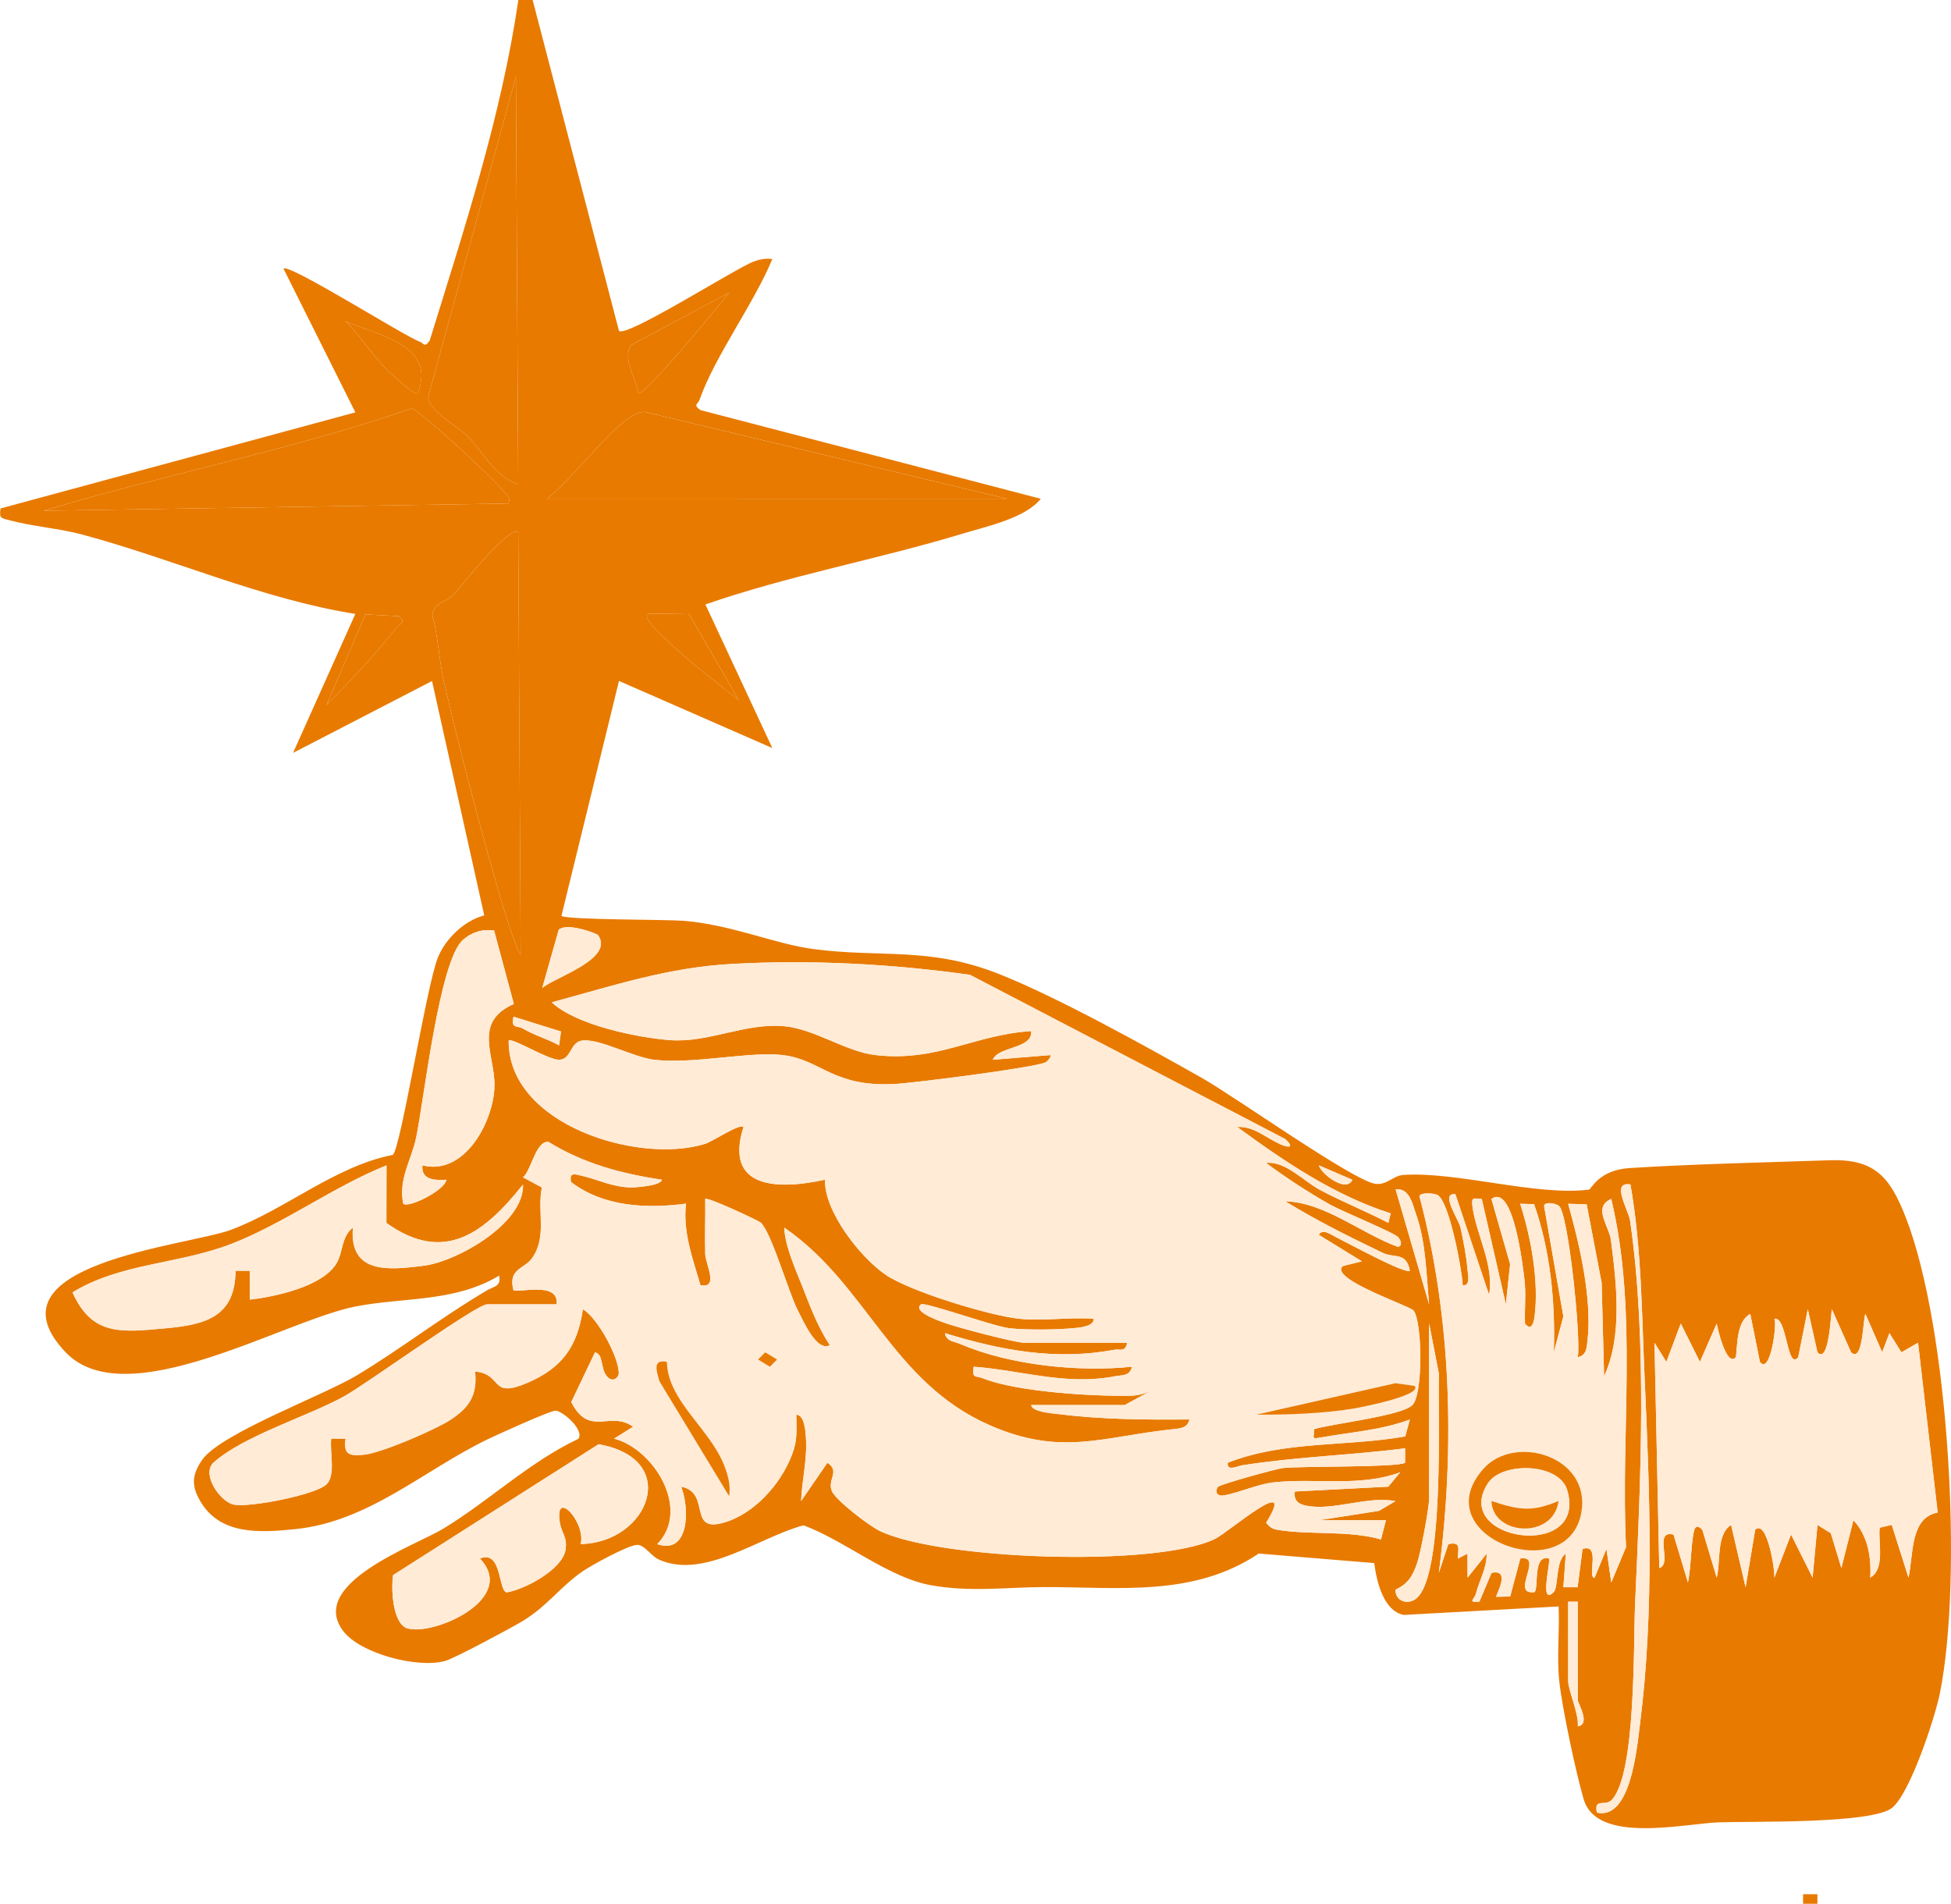
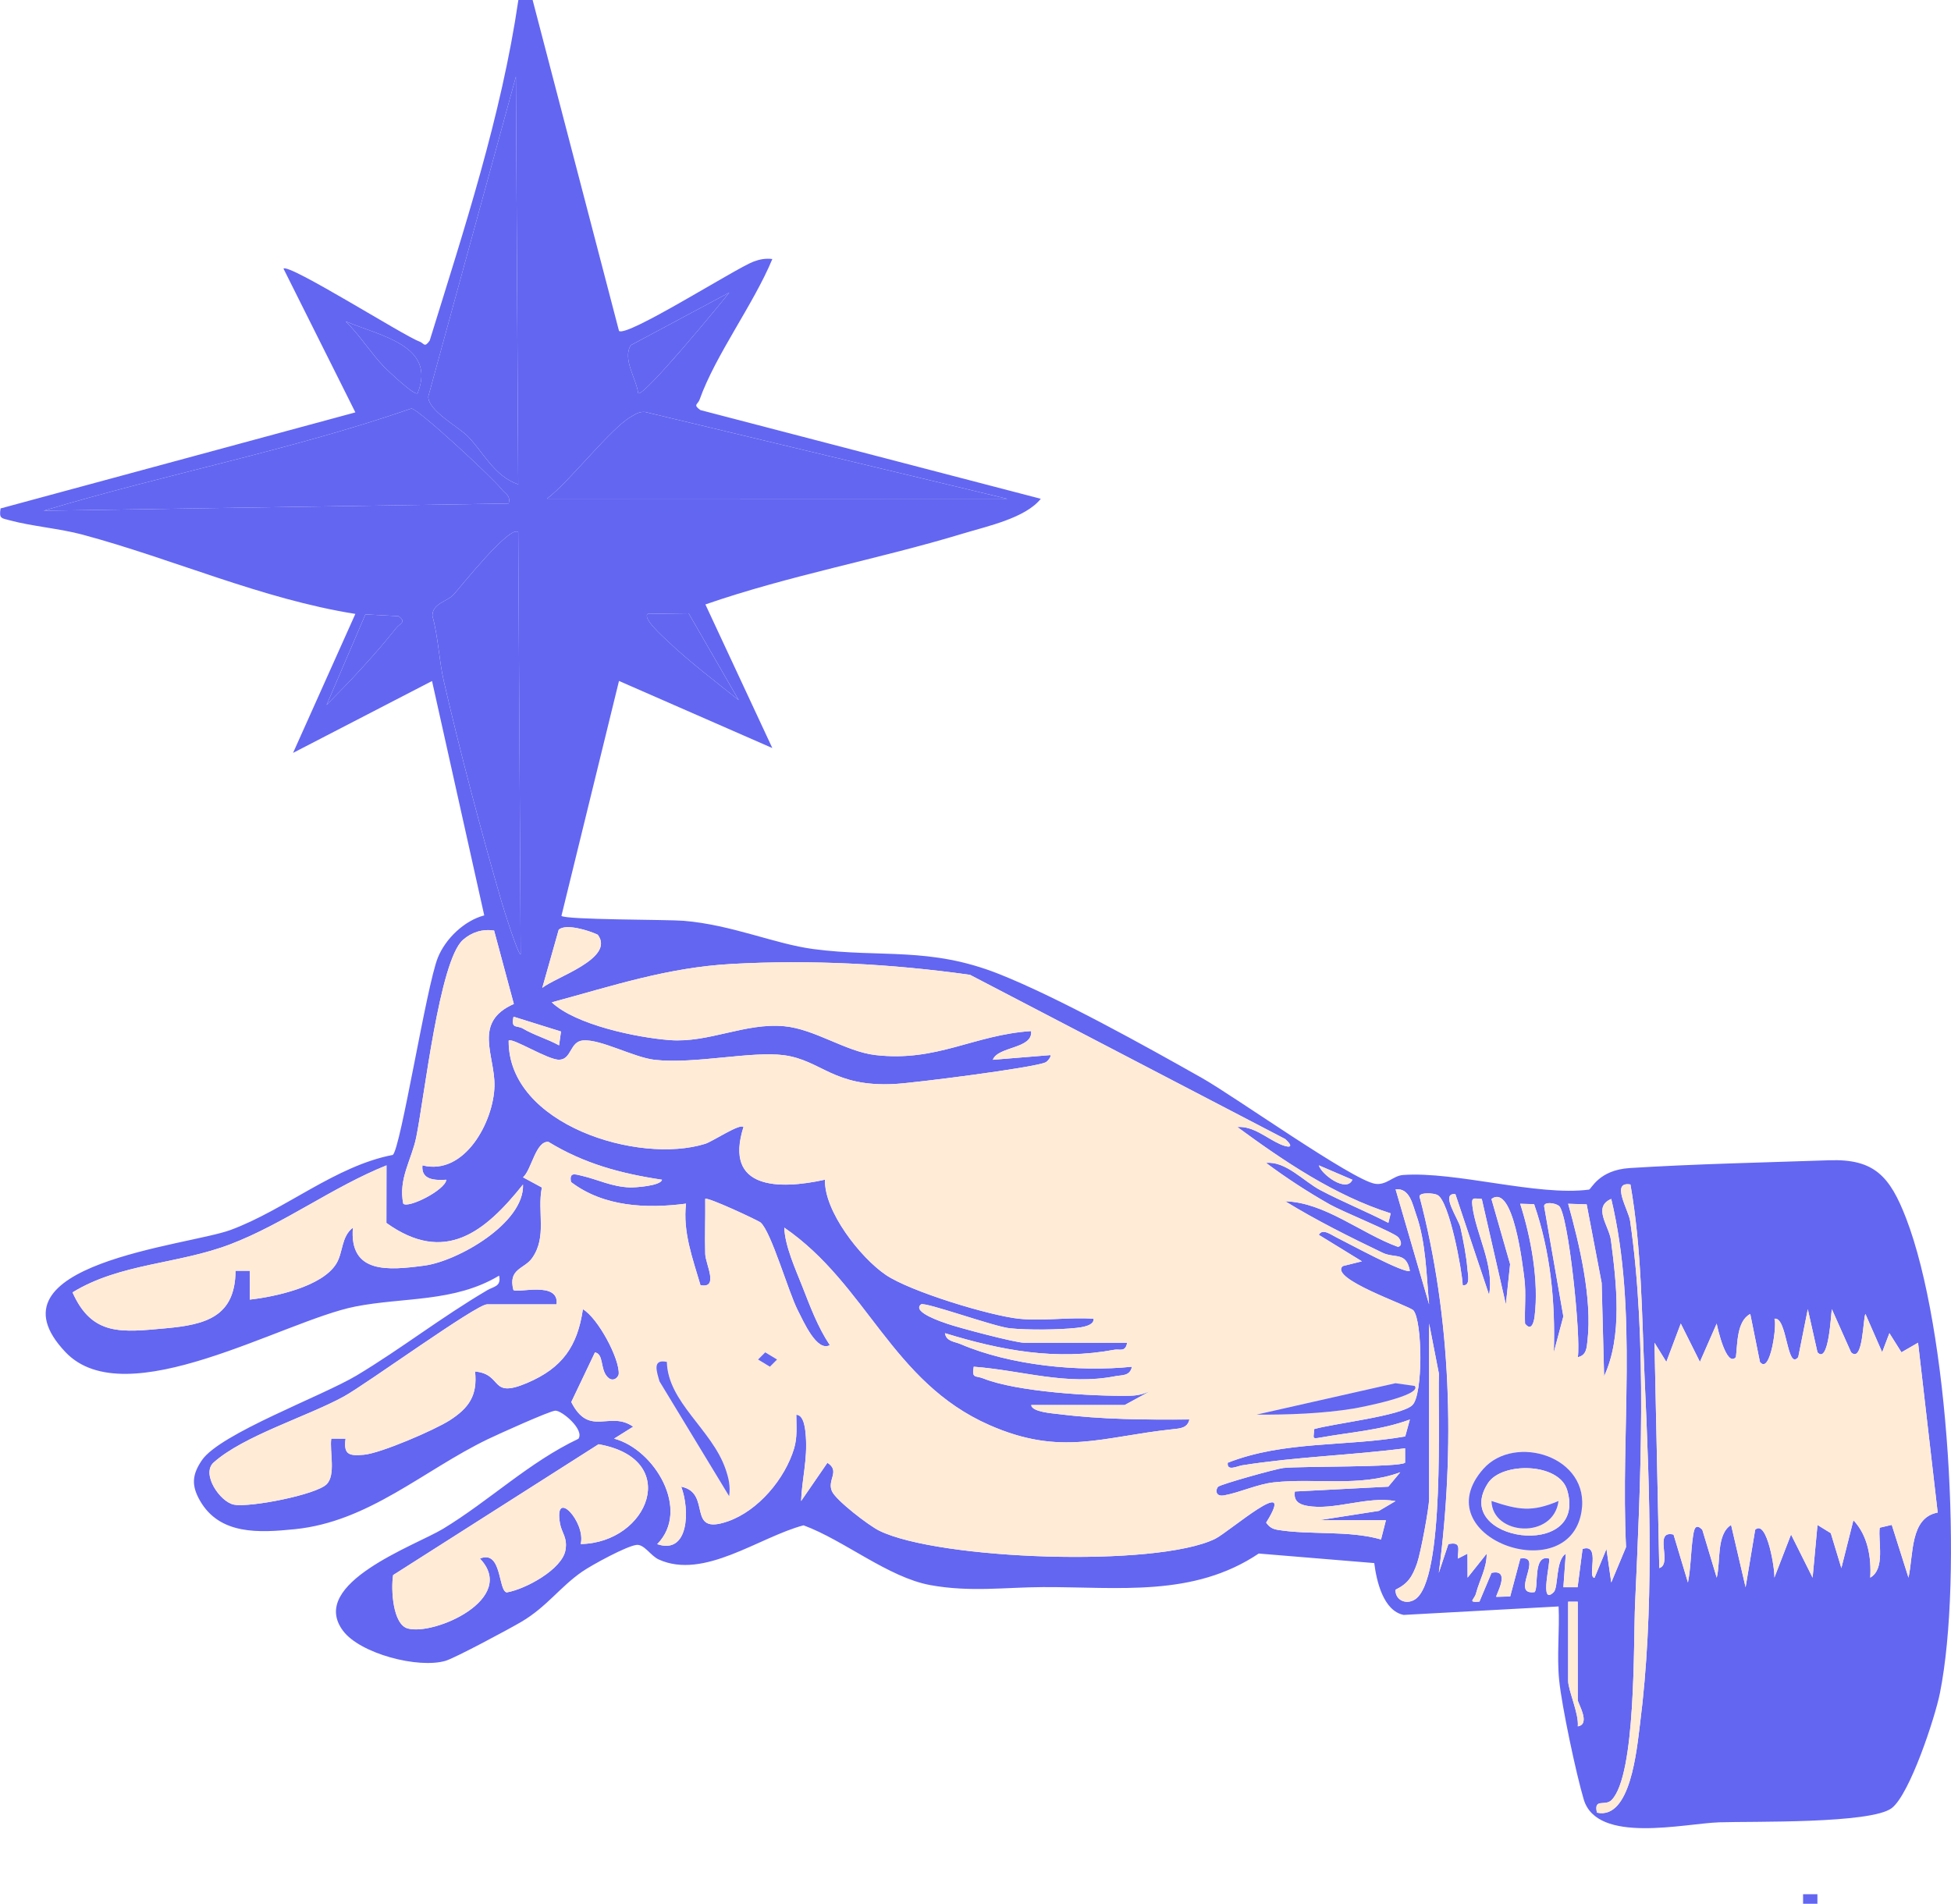
<svg xmlns="http://www.w3.org/2000/svg" id="Layer_2" data-name="Layer 2" viewBox="0 0 835.85 815.69">
  <defs>
    <style>
      path, polygon, rect {
-         fill: #e87a00;
+         fill: #6366f1;
      }

      .cls-1 {
        fill: #ffebd6;
      }

      .cls-2 {
-         fill: #e87a00;
+         fill: #6366f1;
      }
    </style>
  </defs>
  <g id="Layer_1-2" data-name="Layer 1">
    <g>
      <path d="M228.19,0l37,141.78c3.34,2.9,49.99-26.81,57.6-29.68,2.71-1.02,5.22-1.49,8.1-1.12-8.06,19.44-24.36,41.1-31.18,60.27-.74,2.09-2.97,2.07.35,4.45l145.84,38.01c-6.64,8.29-22.79,11.7-33.34,14.9-36.43,11.05-74.32,17.87-110.35,30.37l28.67,61.53-65.69-28.75-24.66,100.66c1.97,1.73,45.56,1.54,52.33,2.1,20.84,1.74,38.94,9.91,55.66,12.12,29.1,3.84,49.68-1.17,79.63,10.74,25.2,10.02,62.62,30.83,86.91,44.56,13.84,7.83,64.37,43.73,74.05,45.26,4.85.77,7.73-3.45,11.95-3.76,22.62-1.65,57.57,9.16,79.69,6.26,1.03-.14,4.06-8.39,17.48-9.24,27.66-1.74,57.46-2.37,85.43-3.33,19.33-.66,26,6.84,32.93,24.79,18.35,47.55,24.46,153.72,14.52,203.48-2.09,10.47-12.85,43.21-20.59,49.26-8.76,6.84-59.93,5.65-73.97,6.13-15.04.51-52.31,9.44-58.04-9.78-3.25-10.91-9.41-39.91-10.53-51.1-1.05-10.45.23-21.15-.24-31.61l-66.38,3.63c-8.72-1.74-11.65-14.55-12.6-22.21l-49.49-4.09c-28.06,18.83-60.12,14.27-92.41,14.38-16.1.06-31.21,2.26-48.27-.85-18.04-3.28-37.06-19.28-54.34-25.62-19.05,5.04-42.62,23.44-62.03,14.64-3.44-1.56-6.18-6.55-9.45-6.25-4.13.37-19.25,8.6-23.46,11.53-9.48,6.6-14.97,14.91-25.87,21.38-4.93,2.92-28.44,15.54-32.54,16.75-11.66,3.44-36.57-3-43.94-12.86-15.18-20.31,31.1-36.57,42.85-43.69,19.86-12.04,36.77-28.5,57.99-38.57,2.74-3.94-7.24-12.31-9.95-12.05s-24.53,10.13-28.9,12.24c-27.42,13.23-50.94,35.36-82.65,38.54-15.1,1.52-32.14,2.62-40.65-12.26-3.74-6.55-3.33-11.16.85-17.3,7.77-11.41,51.56-27.47,66.35-36.34,18.96-11.37,35.99-24.77,55.93-36.51,2.78-1.64,6.05-1.54,5.05-6.23-19.17,11.53-40.86,9.14-61.69,13.26-30.82,6.1-98.2,46.78-124.08,19.52-35.86-37.78,52.37-45.57,70.73-52.35,23.42-8.66,44.86-27.41,69.51-32.16,3.42-2.99,14.38-72.28,19.27-84.49,3.27-8.16,11.37-15.91,19.89-18.13l-22.37-100.42-59.54,30.8,26.69-59.55c-40.18-6.41-77.81-23.47-116.99-34-9.54-2.56-21.76-3.58-30.98-6.08-3.65-.99-4.77-.66-4.01-5.12l151.99-41.15-30.8-61.59c2.29-2.37,51.59,28.84,58.18,31.2,2.14.76,2.12,2.92,4.46-.37C198.91,97.96,214.76,49.9,222.08.01h6.11ZM222.02,207.52l-1-174.66-37.55,137.09c.02,6.14,13.09,13,17,17.04,6.66,6.87,11.34,17.09,21.55,20.53ZM312.41,125.36l-42.16,22.55c-3.7,5.9,2.4,14.41,3.16,20.57,2.3,1.79,35.91-39.1,39-43.12ZM178.9,168.48c8.24-20.48-16.19-24.57-30.8-30.79,5.75,5.61,11.15,14.05,16.44,19.48,1.4,1.43,13.15,12.65,14.35,11.31ZM217.92,215.74c.93-3.56-1.48-4.11-3.06-6.17-3.55-4.63-35.79-34.6-38.64-34.53-51.53,17.84-105.32,28.09-157.54,43.79l199.23-3.09ZM431.52,213.71l-155.09-37.19c-2.53-.28-4.22.95-6.24,2.13-8.83,5.14-26.11,27.66-35.82,35.01l197.16.04ZM222.03,228.09c-3.3-3.72-25.25,24.04-27.72,26.7-2.76,2.97-9.07,3.73-9.07,9.08,2.54,9.12,2.79,18.8,4.89,27.98,6.77,29.52,16.23,65.29,24.72,94.44.89,3.04,7.01,22.65,8.21,22.63l-1.04-180.82ZM316.5,299.99l-21.47-37.2-17.52.23c-2.35,1.9,6.58,9.79,8.18,11.32,9.14,8.78,20.84,17.7,30.82,25.65ZM139.91,302.04c10.26-10.35,20.72-21.44,29.76-32.88,1.74-2.2,4.61-2.51,1.06-5.17l-14.18-.75-16.64,38.79ZM232.33,423.26c5.48-4.54,31.36-12.64,23.76-22.76-3.87-1.86-13.65-4.87-16.72-2.16l-7.05,24.92ZM211.68,398.7c-4.96-.75-9.56.69-13.31,3.97-10.15,8.88-16.59,67.79-20.07,84.7-1.95,9.47-7.71,17.76-5.54,28.34,2.06,2.16,17.96-5.77,18.47-10.24-4.8.27-10.86.22-10.26-6.17,18.19,4.61,30.58-18.93,30.87-34.01.26-13.18-9.42-27.33,8.3-35.14l-8.46-31.46ZM436.67,565.04c10.06,1.07,21.59-.78,31.83,0,.35,3.03-5.36,3.7-7.37,3.92-7.75.84-20.83.96-28.55.16-6.76-.7-36.46-11.45-38.01-10.24-4.2,3.29,9.62,7.73,11.21,8.29,5.01,1.75,29.16,8.14,32.93,8.14h44.16c-.71,4.21-3.22,2.59-5.41,3-25.17,4.71-48.47.32-72.64-7.09.56,3.56,4.1,3.57,6.63,4.65,21.37,9.16,50.65,12.06,73.47,9.73-.85,4.1-4.22,3.48-7.21,4.07-20.95,4.08-39.7-2.5-60.56-4.08-.92,5.24.81,3.7,4.1,5.02,14.36,5.75,46.79,7.7,62.76,7.42,3.5-.06,6-.73,9.09-2.18l-11.28,6.16h-40.05c.3,2.97,9.05,3.55,11.54,3.86,18.62,2.35,37.49,2.48,56.23,2.32-.77,3.7-4.03,3.85-7.1,4.18-30.32,3.18-47.76,11.77-78.53-1.75-42.03-18.47-52.4-60.24-87.93-84.62.32,7.96,4.75,17.62,7.72,25.16,3.38,8.61,6.63,17.43,11.8,25.18-5.52,3.06-11.24-10.05-13.77-14.99-3.99-7.81-11.32-33.52-15.88-37.53-1.01-.89-22.86-11.1-23.73-10.14.11,7.84-.22,15.74,0,23.6.13,4.39,6,14.94-2.04,13.37-3.34-11.46-7.61-22.69-6.2-34.93-16.76,2.19-35.18,1.46-49.27-9.27-.81-4.31,1.64-3.38,4.7-2.66,7.01,1.65,12.7,4.7,20.6,4.98,1.86.07,13.23-.63,13.68-3.3-17.58-2.62-33.38-6.87-48.63-16.21-5.46-.51-7.25,12.02-10.9,15.18l8.08,4.36c-2.12,10.34,2.37,21.06-4.23,30.31-3.33,4.67-10.35,4.46-7.98,13.59,1.52,1.59,19.77-4.04,18.49,6.17h-29.78c-4.6,0-51.73,34.17-61.23,39.42-15.57,8.59-43.02,16.84-55.89,28.33-5.45,4.87,2.73,16.91,8.68,18.06,6.87,1.32,35.13-4.22,39.69-8.71,4.05-3.98,1.25-13.99,2.01-19.58l6.14.02c-.98,7,1.61,7.44,7.87,6.89,7.17-.63,30.21-10.57,36.69-14.72,8.28-5.31,12.01-10.66,10.91-20.95,12.18,1.17,6.03,11.85,22.33,4.9,15.02-6.4,21.51-15.6,23.87-31.58,6.53,3.86,15.75,21.23,15.35,27.76-.08,1.27-2.52,4.01-5.06,1-2.92-3.46-1.33-9.49-5.12-10.26l-10.15,21.28c7.75,15.27,16.54,3.48,26.51,10.56l-8.16,5.11c17.3,4.57,32.89,30.49,18.47,45.21,13.65,4.66,14.01-14.8,10.28-24.62,13.45,2.65,1.77,21.19,19.98,14.85,13.04-4.54,24.46-18.22,28.37-31.2,1.44-4.79.98-9.6.95-14.47,3.46,0,3.91,6.84,4.09,9.22.74,9.9-1.63,18.16-2.03,27.75l11.27-16.39c5.65,3.58-.25,7.31,1.96,12.21,1.78,3.95,15.8,14.7,20.27,16.89,25.43,12.48,118.63,15.85,143.88,3.48,5.94-2.91,35.54-28.83,21.86-6.93,1.43,1.95,2.66,2.71,5.07,3.11,13.65,2.23,30.42.13,44.14,4.09l2.1-8.23h-28.75l25.76-4.02,7.1-4.18c-12.24-2.29-26.34,4.2-37.99,2.01-3.52-.66-5.76-2.17-5.13-6.13l40.03-2.07,5.12-6.16c-17.45,6.46-36.28,2.36-54.19,4.32-6.99.77-14.3,4.27-21.18,5.56-4.02.75-3.77-2.57-2.65-3.69,1.03-1.03,24.6-7.64,27.94-8.03,7.03-.82,50.12-.21,52.16-2.28v-6.15c-23.35,2.99-46.65,3.62-69.77,7.28-2.16.34-6.71,2.75-6.22-1.1,24.36-9.54,50.66-6.79,76.03-11.27l1.99-7.24c-12.49,4.64-25.52,5.4-38.48,7.75-3.96.72-2.47-.12-2.58-3.63,8.07-2.4,37.25-5.63,42.12-10.28,4.65-4.44,4.33-35.93.48-40.58-1.67-2.02-36.41-13.61-30.27-19.01l8.19-2.04-18.46-11.34c1.53-2.93,5.33,0,7.27.94,4.69,2.3,29.73,15.99,31.74,14.46-1.61-8.3-6.39-5.18-11.71-7.73-14.07-6.75-28.38-13.86-41.68-22.05,16.96.46,32.43,13.77,48.27,19.52,2.08-.4,1.31-2.85.06-4.17-1.99-2.1-23.76-10.9-29.18-13.96-9.44-5.33-18.66-11.35-27.37-17.83,8.39-.9,16.12,7.89,23.26,11.66,9.56,5.05,19.54,9.05,29.13,14.01l1-4.06c-24.05-7.61-45.96-22.49-65.71-37,6.88-.49,12.37,4.69,18.31,7.35,3.43,1.54,6.57,1.8,2.2-2.2l-135.06-70.36c-33.52-4.69-68.18-6.53-102.11-4.65-27.51,1.53-50.76,9.33-77.04,16.44,10.19,9.66,36.45,15.12,50.59,16.19,16.74,1.26,32.26-7.52,49.03-5.95,13.1,1.23,26.33,10.88,39.01,12.35,26.45,3.06,42.01-8.63,66.74-10.27.83,7.71-14.23,6.46-16.41,12.3l24.64-2.01c.58.42-1.07,2.63-2.02,3.09-4.7,2.3-56.1,8.83-64.64,9.29-26.32,1.42-31.3-10.16-47.5-12.33-13.85-1.86-38.17,3.88-55.29,1.99-9-.99-23.27-8.98-30.82-8.31-5.62.51-4.78,8.08-10.1,8.26-4.85.17-20.32-9.7-21.7-8.18-.26,36.04,55.7,53.15,84.23,44.19,3.16-.99,14.82-8.83,16.38-7.2-8.52,26.76,15.1,26.96,34.92,22.58-.47,13.41,15.08,33.32,26.02,40.77,10.5,7.16,44.46,17.47,57.17,18.83ZM240.34,441.96l-20.34-6.35c-1.13,5.47,1.38,3.54,4.04,5.1,4.94,2.91,10.49,4.42,15.48,7.19l.82-5.94ZM224.07,507.51c-16.3,20.43-33.54,34.38-58.53,16.47l.04-24.67c-22.91,9.18-43.92,25.01-66.86,33.79-22.57,8.64-47.13,8.08-67.65,20.63,8.42,18.88,21.13,17.09,39.98,15.38,17-1.54,29.72-4.91,29.85-24.62h6.11s.02,12.33.02,12.33c10.76-1.19,30.97-5.55,37.02-15.35,3.02-4.89,2.05-11.55,7.13-15.46-1.57,19.89,15.17,18.3,30.62,16.25,14.35-1.9,42.94-18.24,42.26-34.76ZM579.39,505.48l-14.36-6.17c.97,3.77,11.81,11.94,14.36,6.17ZM698.52,507.5c-8.63-1.48-.83,10.94-.15,15.58,7.46,51.28,4.45,112.45,2.13,164.12-.76,16.96.47,73.21-10.05,84.03-2.79,2.87-7.75-1.02-6.29,5.42,14.44,3.1,17.06-27.15,18.45-38.02,6.14-48.12,4.17-99.68,1.99-147.83-1.26-27.85-1.25-55.7-6.09-83.31ZM612.25,558.86c-1.13-12.41-1.37-26.89-5.57-38.57-1.52-4.22-2.7-11.36-8.78-10.71l14.35,49.28ZM615.95,512.07c-1.72-.93-7.84-1.24-7.82.6,13.7,51.88,15.27,108,8.27,161.25l4.1-12.32c5.75-1.15,4,2.12,4.11,6.2l4.08-2.1.04,10.28,8.17-10.26c.13,6.04-3.09,11.34-4.56,17-.71,2.73-3.87,3.93,1.47,3.53l5.18-12.32c8.72-1.87,1.53,9.9,2.04,10.27l5.96-.17,4.33-16.25c10.4-1.69-4.67,15.88,6.12,14.39,1.88-1.99-.89-16.32,6.17-14.37.95.64-4.38,20.68,2.03,14.37,2.05-2.02.74-13.73,5.17-16.42l-1.04,14.35h6.09s2.13-16.43,2.13-16.43c8.02-2.54,1.79,12.33,5.13,12.36l5.11-12.35,2.05,14.37,6.33-15.16c-2.39-49.52,5.21-100.74-6.33-149.19-8.12,3.48-.92,11.61-.14,17.63,2.39,18.45,5.06,41.07-2.92,58.35l-1.05-40-6.42-33.64-7.93-.26c4.88,17.44,10.33,40.6,8.29,58.61-.35,3.08-.42,6.34-4.16,7.12,1.41-8.37-4.05-61.87-8.11-64.85-1.82-1.34-6.34-1.79-6.32.16l8.24,47.22-4.09,15.4c.7-21.4-1.39-43.16-8.44-63.49l-5.96-.17c4.64,14.44,8.08,33.2,6.17,48.3-.38,3-1.56,6.36-4.1,3.04-.25-6.38.53-12.86-.28-19.24-.68-5.41-4.72-41.02-14.11-34.15l8,27.93-1.82,17.24-10.32-45.19c-3.43-.14-4.51-1.07-4.02,2.98,1.46,11.98,9.51,25.45,7.14,38.1l-14.42-43.12c-6.71-.75,1.37,10.72,2.17,14.27,1.13,5,2.59,12.61,2.96,17.6.17,2.28,1.53,7.64-2,7.13-.32-6.87-5.79-35.9-10.72-38.57ZM778.65,579.42l-4.15-18.48-4.1,20.54c-4.92,5.99-4.66-17.61-10.24-16.45,1.33,1.48-1.64,24.4-6.17,18.49l-4.14-20.54c-5.81,3.02-5.45,12.75-6.15,18.49-4.03,4.64-7.92-12.56-8.23-14.37l-7.19,16.4-8.2-16.41-6.18,16.41-5.08-8.19,2.05,96.55c5.88-1.79-2.78-16.46,6.11-14.36l6.17,20.53c1.25-6.28,1.22-13.36,2.13-19.49.41-2.79.86-6.33,4.03-3.1l6.17,20.53c1.74-6.63-.27-18.56,6.16-22.59l6.21,26.69,4.11-24.64c5.14-4.76,8.57,17.7,8.21,20.53l7.15-18.49,9.24,18.5,2.09-22.59,5.7,3.52,4.53,14.95,5.16-20.49c6.19,6.53,7.73,16,7.21,24.6,6.57-3.83,3.3-15.26,4.05-21.4l5.17-1.22,7.17,22.62c2.18-9.89.59-25.73,12.51-27.89l-8.41-72.77-7.12,4.11-5.16-8.21-3.1,8.16-7.17-16.38c-1.05,1.61-.98,21.36-6.15,16.42l-8.23-18.47c-.38,1.42-1.21,23.9-6.16,18.48ZM612.27,567.09v74.99c0,3.97-3.65,23.4-5.16,27.71-1.98,5.63-3.83,8.72-9.25,11.35-.16,4.45,4.52,6.58,8.32,4.17,13.05-8.28,9.7-80.42,10.28-96.73l-4.19-21.49ZM248.79,661.56c29.05-.48,43.45-36.46,7.65-42.75l-88.02,56.06c-.97,6.26-.13,21.11,6.26,22.87,11.43,3.15,47.27-12.76,30.94-29.95,9.53-3.93,7.73,13.86,11.49,14.5,8-1.37,23.68-9.84,25.15-18.09.96-5.37-1.61-7.44-2.31-11.29-2.86-15.82,11.15-.79,8.85,8.66ZM675.94,686.26h-4.11v33.9c0,4.03,4.68,14.15,4.13,19.51,5.69-.88-.02-9.92-.02-11.29v-42.12Z" />
      <rect x="772.48" y="811.6" width="6.14" height="4.09" />
      <path class="cls-1" d="M436.67,565.04c-12.71-1.36-46.66-11.67-57.17-18.83-10.94-7.45-26.49-27.36-26.02-40.77-19.81,4.38-43.44,4.19-34.92-22.58-1.56-1.63-13.23,6.21-16.38,7.2-28.54,8.96-84.5-8.15-84.23-44.19,1.38-1.52,16.85,8.35,21.7,8.18,5.32-.18,4.47-7.76,10.1-8.26,7.55-.68,21.82,7.31,30.82,8.31,17.12,1.89,41.44-3.85,55.29-1.99,16.2,2.17,21.18,13.75,47.5,12.33,8.54-.46,59.93-6.99,64.64-9.29.95-.47,2.6-2.67,2.02-3.09l-24.64,2.01c2.18-5.84,17.24-4.59,16.41-12.3-24.74,1.64-40.3,13.33-66.74,10.27-12.68-1.47-25.91-11.12-39.01-12.35-16.78-1.57-32.29,7.21-49.03,5.95-14.13-1.06-40.4-6.53-50.59-16.19,26.28-7.11,49.53-14.91,77.04-16.44,33.93-1.89,68.59-.04,102.11,4.65l135.06,70.36c4.37,4.01,1.23,3.74-2.2,2.2-5.94-2.66-11.42-7.84-18.31-7.35,19.76,14.51,41.67,29.38,65.71,37l-1,4.06c-9.58-4.96-19.57-8.97-29.13-14.01-7.13-3.77-14.87-12.56-23.26-11.66,8.7,6.47,17.93,12.5,27.37,17.83,5.41,3.06,27.18,11.87,29.18,13.96,1.26,1.32,2.02,3.76-.06,4.17-15.84-5.75-31.3-19.06-48.27-19.52,13.3,8.18,27.61,15.29,41.68,22.05,5.32,2.55,10.11-.57,11.71,7.73-2.01,1.53-27.05-12.16-31.74-14.46-1.94-.95-5.74-3.88-7.27-.94l18.46,11.34-8.19,2.04c-6.15,5.4,28.59,16.99,30.27,19.01,3.85,4.65,4.17,36.14-.48,40.58-4.87,4.65-34.05,7.88-42.12,10.28.12,3.51-1.38,4.35,2.58,3.63,12.96-2.35,25.99-3.12,38.48-7.75l-1.99,7.24c-25.37,4.48-51.67,1.73-76.03,11.27-.48,3.84,4.07,1.44,6.22,1.1,23.12-3.65,46.41-4.29,69.75-7.28v6.15c-2.04,2.07-45.13,1.46-52.15,2.28-3.34.39-26.92,7-27.94,8.03-1.12,1.12-1.37,4.44,2.65,3.69,6.89-1.29,14.19-4.79,21.18-5.56,17.91-1.96,36.74,2.13,54.19-4.32l-5.12,6.16-40.03,2.07c-.63,3.96,1.6,5.47,5.13,6.13,11.65,2.18,25.76-4.3,37.99-2.01l-7.1,4.18-25.76,4.02h28.75l-2.1,8.23c-13.71-3.96-30.48-1.86-44.14-4.09-2.41-.39-3.64-1.16-5.07-3.11,13.68-21.9-15.92,4.02-21.86,6.93-25.25,12.36-118.45,8.99-143.88-3.48-4.46-2.19-18.48-12.94-20.27-16.89-2.21-4.9,3.69-8.62-1.96-12.21l-11.27,16.39c.4-9.59,2.78-17.85,2.03-27.75-.18-2.38-.63-9.21-4.09-9.22.03,4.87.5,9.68-.95,14.47-3.91,12.98-15.33,26.65-28.37,31.2-18.21,6.35-6.53-12.2-19.98-14.85,3.73,9.82,3.38,29.28-10.28,24.62,14.42-14.72-1.17-40.64-18.47-45.21l8.16-5.11c-9.98-7.08-18.76,4.72-26.51-10.56l10.15-21.28c3.79.76,2.2,6.79,5.12,10.26,2.54,3.02,4.99.27,5.06-1,.4-6.53-8.82-23.89-15.35-27.76-2.35,15.98-8.85,25.18-23.87,31.58-16.3,6.95-10.14-3.73-22.33-4.9,1.1,10.3-2.63,15.64-10.91,20.95-6.48,4.15-29.52,14.09-36.69,14.72-6.26.55-8.85.11-7.87-6.89l-6.14-.02c-.76,5.59,2.04,15.6-2.01,19.58-4.57,4.49-32.82,10.03-39.69,8.71-5.95-1.14-14.13-13.19-8.68-18.06,12.87-11.5,40.32-19.74,55.89-28.33,9.51-5.25,56.63-39.42,61.23-39.42h29.78c1.28-10.22-16.97-4.58-18.49-6.17-2.37-9.13,4.65-8.92,7.98-13.59,6.6-9.25,2.11-19.97,4.23-30.31l-8.08-4.36c3.65-3.16,5.44-15.69,10.9-15.18,15.25,9.34,31.05,13.59,48.63,16.21-.46,2.67-11.82,3.37-13.68,3.3-7.9-.29-13.59-3.33-20.6-4.98-3.06-.72-5.51-1.66-4.7,2.66,14.09,10.73,32.51,11.46,49.27,9.27-1.42,12.24,2.85,23.47,6.2,34.93,8.04,1.57,2.17-8.97,2.04-13.37-.23-7.86.1-15.76,0-23.6.86-.96,22.72,9.25,23.73,10.14,4.56,4.02,11.89,29.72,15.88,37.53,2.52,4.94,8.24,18.05,13.77,14.99-5.17-7.75-8.42-16.58-11.8-25.18-2.96-7.54-7.4-17.2-7.72-25.16,35.53,24.38,45.9,66.15,87.93,84.62,30.76,13.52,48.21,4.93,78.53,1.75,3.07-.32,6.34-.48,7.1-4.18-18.75.16-37.61.03-56.23-2.32-2.5-.31-11.24-.89-11.54-3.86h40.05l11.28-6.16c-3.09,1.44-5.59,2.11-9.09,2.18-15.98.28-48.4-1.67-62.76-7.42-3.3-1.32-5.02.22-4.1-5.02,20.86,1.58,39.6,8.16,60.56,4.08,2.99-.58,6.37.03,7.21-4.07-22.82,2.33-52.1-.57-73.47-9.73-2.53-1.08-6.06-1.09-6.63-4.65,24.17,7.41,47.47,11.79,72.64,7.09,2.19-.41,4.69,1.21,5.41-3h-44.16c-3.78,0-27.92-6.39-32.93-8.14-1.59-.56-15.41-4.99-11.21-8.29,1.55-1.22,31.25,9.54,38.01,10.24,7.71.8,20.8.68,28.55-.16,2.01-.22,7.72-.89,7.37-3.92-10.24-.78-21.78,1.07-31.83,0ZM327.84,579.43l-3.07,3.07,5.06,3.07,3.07-3.07-5.06-3.07ZM285.7,583.52c-6.44-1.36-4.28,4.27-3.16,8.32l29.85,49.21c.61-4.31-.18-7.71-1.58-11.74-5.83-16.79-24.71-28.55-25.1-45.79ZM606.1,593.83l-8.24-1.18-59.52,13.46c13.43.1,28.31-.44,41.54-2.59,2.1-.34,29.65-5.54,26.23-9.69Z" />
      <path class="cls-1" d="M778.65,579.42c4.95,5.41,5.78-17.07,6.16-18.48l8.23,18.47c5.17,4.94,5.1-14.81,6.15-16.42l7.17,16.38,3.1-8.16,5.16,8.21,7.12-4.11,8.41,72.77c-11.92,2.17-10.34,18-12.51,27.89l-7.17-22.62-5.17,1.22c-.75,6.14,2.52,17.57-4.05,21.4.52-8.6-1.02-18.07-7.21-24.6l-5.16,20.49-4.53-14.95-5.7-3.52-2.09,22.59-9.24-18.5-7.15,18.49c.36-2.82-3.06-25.29-8.21-20.53l-4.11,24.64-6.21-26.69c-6.43,4.03-4.42,15.95-6.16,22.59l-6.17-20.53c-3.16-3.23-3.62.31-4.03,3.1-.9,6.13-.88,13.21-2.13,19.49l-6.17-20.53c-8.89-2.09-.23,12.58-6.11,14.36l-2.05-96.55,5.08,8.19,6.18-16.41,8.2,16.41,7.19-16.4c.31,1.82,4.2,19.02,8.23,14.37.7-5.74.34-15.48,6.15-18.49l4.14,20.54c4.53,5.91,7.5-17.02,6.17-18.49,5.57-1.17,5.31,22.44,10.24,16.45l4.1-20.54,4.15,18.48Z" />
      <path class="cls-1" d="M615.95,512.07c4.93,2.68,10.4,31.71,10.72,38.57,3.53.51,2.17-4.85,2-7.13-.37-4.99-1.83-12.6-2.96-17.6-.8-3.55-8.88-15.02-2.17-14.27l14.42,43.12c2.37-12.65-5.68-26.12-7.14-38.1-.49-4.05.59-3.11,4.02-2.98l10.32,45.19,1.82-17.24-8-27.93c9.39-6.88,13.43,28.74,14.11,34.15.8,6.38.02,12.87.28,19.24,2.54,3.32,3.72-.03,4.1-3.04,1.91-15.09-1.53-33.86-6.17-48.3l5.96.17c7.05,20.33,9.14,42.09,8.44,63.49l4.09-15.4-8.24-47.22c-.02-1.94,4.5-1.49,6.32-.16,4.06,2.98,9.52,56.48,8.11,64.85,3.74-.78,3.81-4.04,4.16-7.12,2.04-18.02-3.41-41.17-8.29-58.61l7.93.26,6.42,33.64,1.05,40c7.98-17.28,5.31-39.9,2.92-58.35-.78-6.02-7.98-14.15.14-17.63,11.54,48.45,3.94,99.67,6.33,149.19l-6.33,15.16-2.05-14.37-5.11,12.35c-3.34-.02,2.89-14.9-5.13-12.36l-2.13,16.41h-6.09s1.04-14.34,1.04-14.34c-4.44,2.69-3.12,14.4-5.17,16.42-6.41,6.31-1.09-13.72-2.03-14.37-7.06-1.95-4.29,12.39-6.17,14.37-10.78,1.49,4.28-16.08-6.12-14.39l-4.33,16.25-5.96.17c-.51-.37,6.67-12.14-2.04-10.27l-5.18,12.32c-5.34.41-2.17-.8-1.47-3.53,1.47-5.66,4.69-10.96,4.56-17l-8.17,10.26-.04-10.28-4.08,2.1c-.11-4.08,1.64-7.35-4.11-6.2l-4.1,12.32c7-53.24,5.44-109.37-8.27-161.25-.02-1.85,6.1-1.54,7.82-.6ZM635.5,629.36c-25.78,29.19,36.57,51.62,42.04,18.37,3.92-23.78-28.65-33.53-42.04-18.37Z" />
      <path class="cls-1" d="M224.07,507.51c.68,16.52-27.91,32.85-42.26,34.76-15.45,2.05-32.19,3.63-30.62-16.25-5.08,3.92-4.11,10.58-7.13,15.46-6.05,9.8-26.27,14.16-37.02,15.35l-.02-12.34h-6.11c-.13,19.73-12.85,23.09-29.85,24.63-18.85,1.71-31.56,3.5-39.98-15.38,20.51-12.55,45.08-12,67.65-20.63,22.94-8.78,43.96-24.61,66.86-33.79l-.04,24.67c25,17.91,42.23,3.96,58.53-16.47Z" />
      <path class="cls-1" d="M248.79,661.56c2.3-9.44-11.71-24.48-8.85-8.66.7,3.85,3.27,5.92,2.31,11.29-1.47,8.26-17.16,16.72-25.15,18.09-3.76-.64-1.96-18.43-11.49-14.5,16.34,17.19-19.51,33.1-30.94,29.95-6.39-1.76-7.23-16.61-6.26-22.87l88.02-56.06c35.81,6.29,21.4,42.27-7.65,42.75Z" />
      <path class="cls-1" d="M211.68,398.7l8.46,31.46c-17.72,7.81-8.05,21.96-8.3,35.14-.29,15.08-12.68,38.62-30.87,34.01-.6,6.4,5.46,6.44,10.26,6.17-.52,4.47-16.42,12.41-18.47,10.24-2.17-10.58,3.59-18.87,5.54-28.34,3.48-16.91,9.93-75.82,20.07-84.7,3.75-3.29,8.35-4.72,13.31-3.97Z" />
      <path class="cls-1" d="M698.52,507.5c4.84,27.61,4.83,55.46,6.09,83.31,2.18,48.14,4.15,99.71-1.99,147.83-1.39,10.87-4.01,41.13-18.45,38.02-1.46-6.44,3.5-2.56,6.29-5.42,10.51-10.81,9.29-67.07,10.05-84.03,2.31-51.67,5.33-112.84-2.13-164.12-.68-4.64-8.48-17.06.15-15.58Z" />
      <path class="cls-1" d="M612.27,567.09l4.19,21.49c-.58,16.3,2.77,88.45-10.28,96.73-3.8,2.41-8.48.28-8.32-4.17,5.42-2.63,7.26-5.71,9.25-11.35,1.52-4.31,5.16-23.73,5.16-27.71v-74.99Z" />
      <path class="cls-1" d="M232.33,423.26l7.05-24.92c3.06-2.72,12.84.3,16.72,2.16,7.6,10.12-18.28,18.22-23.76,22.76Z" />
      <g>
        <path class="cls-2" d="M217.92,215.74l-199.23,3.09c52.22-15.7,106.01-25.95,157.54-43.79,2.85-.06,35.09,29.9,38.64,34.53,1.58,2.06,3.98,2.61,3.06,6.17Z" />
        <path class="cls-2" d="M431.52,213.71l-197.16-.04c9.71-7.35,26.99-29.87,35.82-35.01,2.03-1.18,3.72-2.41,6.24-2.13l155.09,37.19Z" />
        <path class="cls-2" d="M222.03,228.09l1.04,180.82c-1.2.03-7.32-19.58-8.21-22.63-8.49-29.15-17.95-64.92-24.72-94.44-2.11-9.18-2.35-18.86-4.89-27.98,0-5.35,6.31-6.11,9.07-9.08,2.47-2.66,24.42-30.42,27.72-26.7Z" />
        <path class="cls-2" d="M222.02,207.52c-10.21-3.44-14.89-13.66-21.55-20.53-3.92-4.04-16.99-10.9-17-17.04l37.55-137.09,1,174.66Z" />
        <path class="cls-2" d="M312.41,125.36c-3.09,4.02-36.7,44.92-39,43.12-.76-6.16-6.86-14.67-3.16-20.57l42.16-22.55Z" />
        <path class="cls-2" d="M316.5,299.99c-9.98-7.96-21.68-16.88-30.82-25.65-1.59-1.53-10.53-9.42-8.18-11.32l17.52-.23,21.47,37.2Z" />
        <path class="cls-2" d="M139.91,302.04l16.64-38.79,14.18.75c3.55,2.66.68,2.97-1.06,5.17-9.04,11.43-19.5,22.53-29.76,32.88Z" />
        <path class="cls-2" d="M178.9,168.48c-1.2,1.34-12.96-9.87-14.35-11.31-5.29-5.44-10.7-13.87-16.44-19.48,14.61,6.22,39.03,10.31,30.8,30.79Z" />
      </g>
      <path class="cls-1" d="M675.94,686.26v42.12c0,1.37,5.72,10.4.02,11.29.55-5.35-4.13-15.48-4.13-19.51v-33.9h4.11Z" />
      <path class="cls-1" d="M612.25,558.86l-14.35-49.28c6.08-.65,7.26,6.49,8.78,10.71,4.2,11.68,4.44,26.16,5.57,38.57Z" />
      <path class="cls-1" d="M240.34,441.96l-.82,5.94c-4.99-2.77-10.54-4.29-15.48-7.19-2.66-1.57-5.18.37-4.04-5.1l20.34,6.35Z" />
      <path class="cls-1" d="M579.39,505.48c-2.55,5.77-13.39-2.4-14.36-6.17l14.36,6.17Z" />
      <path d="M606.1,593.83c3.42,4.15-24.13,9.35-26.23,9.69-13.23,2.15-28.11,2.69-41.54,2.59l59.52-13.46,8.24,1.18Z" />
      <path d="M285.7,583.52c.39,17.24,19.27,28.99,25.1,45.79,1.4,4.03,2.19,7.43,1.58,11.74l-29.85-49.21c-1.12-4.05-3.28-9.68,3.16-8.32Z" />
      <polygon points="327.84 579.43 332.91 582.5 329.84 585.57 324.77 582.5 327.84 579.43" />
      <path d="M635.5,629.36c13.4-15.17,45.96-5.41,42.04,18.37-5.48,33.26-67.83,10.82-42.04-18.37ZM637.49,635.46c-16.28,24.94,42.99,33.42,33.91,2.95-3.5-11.74-27.93-12.11-33.91-2.95Z" />
      <path class="cls-1" d="M637.49,635.46c5.98-9.16,30.4-8.8,33.91,2.95,9.08,30.47-50.19,22-33.91-2.95ZM667.71,643.12c-11.5,4.86-17.02,3.85-28.73,0,.41,14.87,26.59,16.53,28.73,0Z" />
      <path d="M667.71,643.12c-2.14,16.53-28.32,14.87-28.73,0,11.71,3.85,17.23,4.86,28.73,0Z" />
    </g>
  </g>
</svg>
